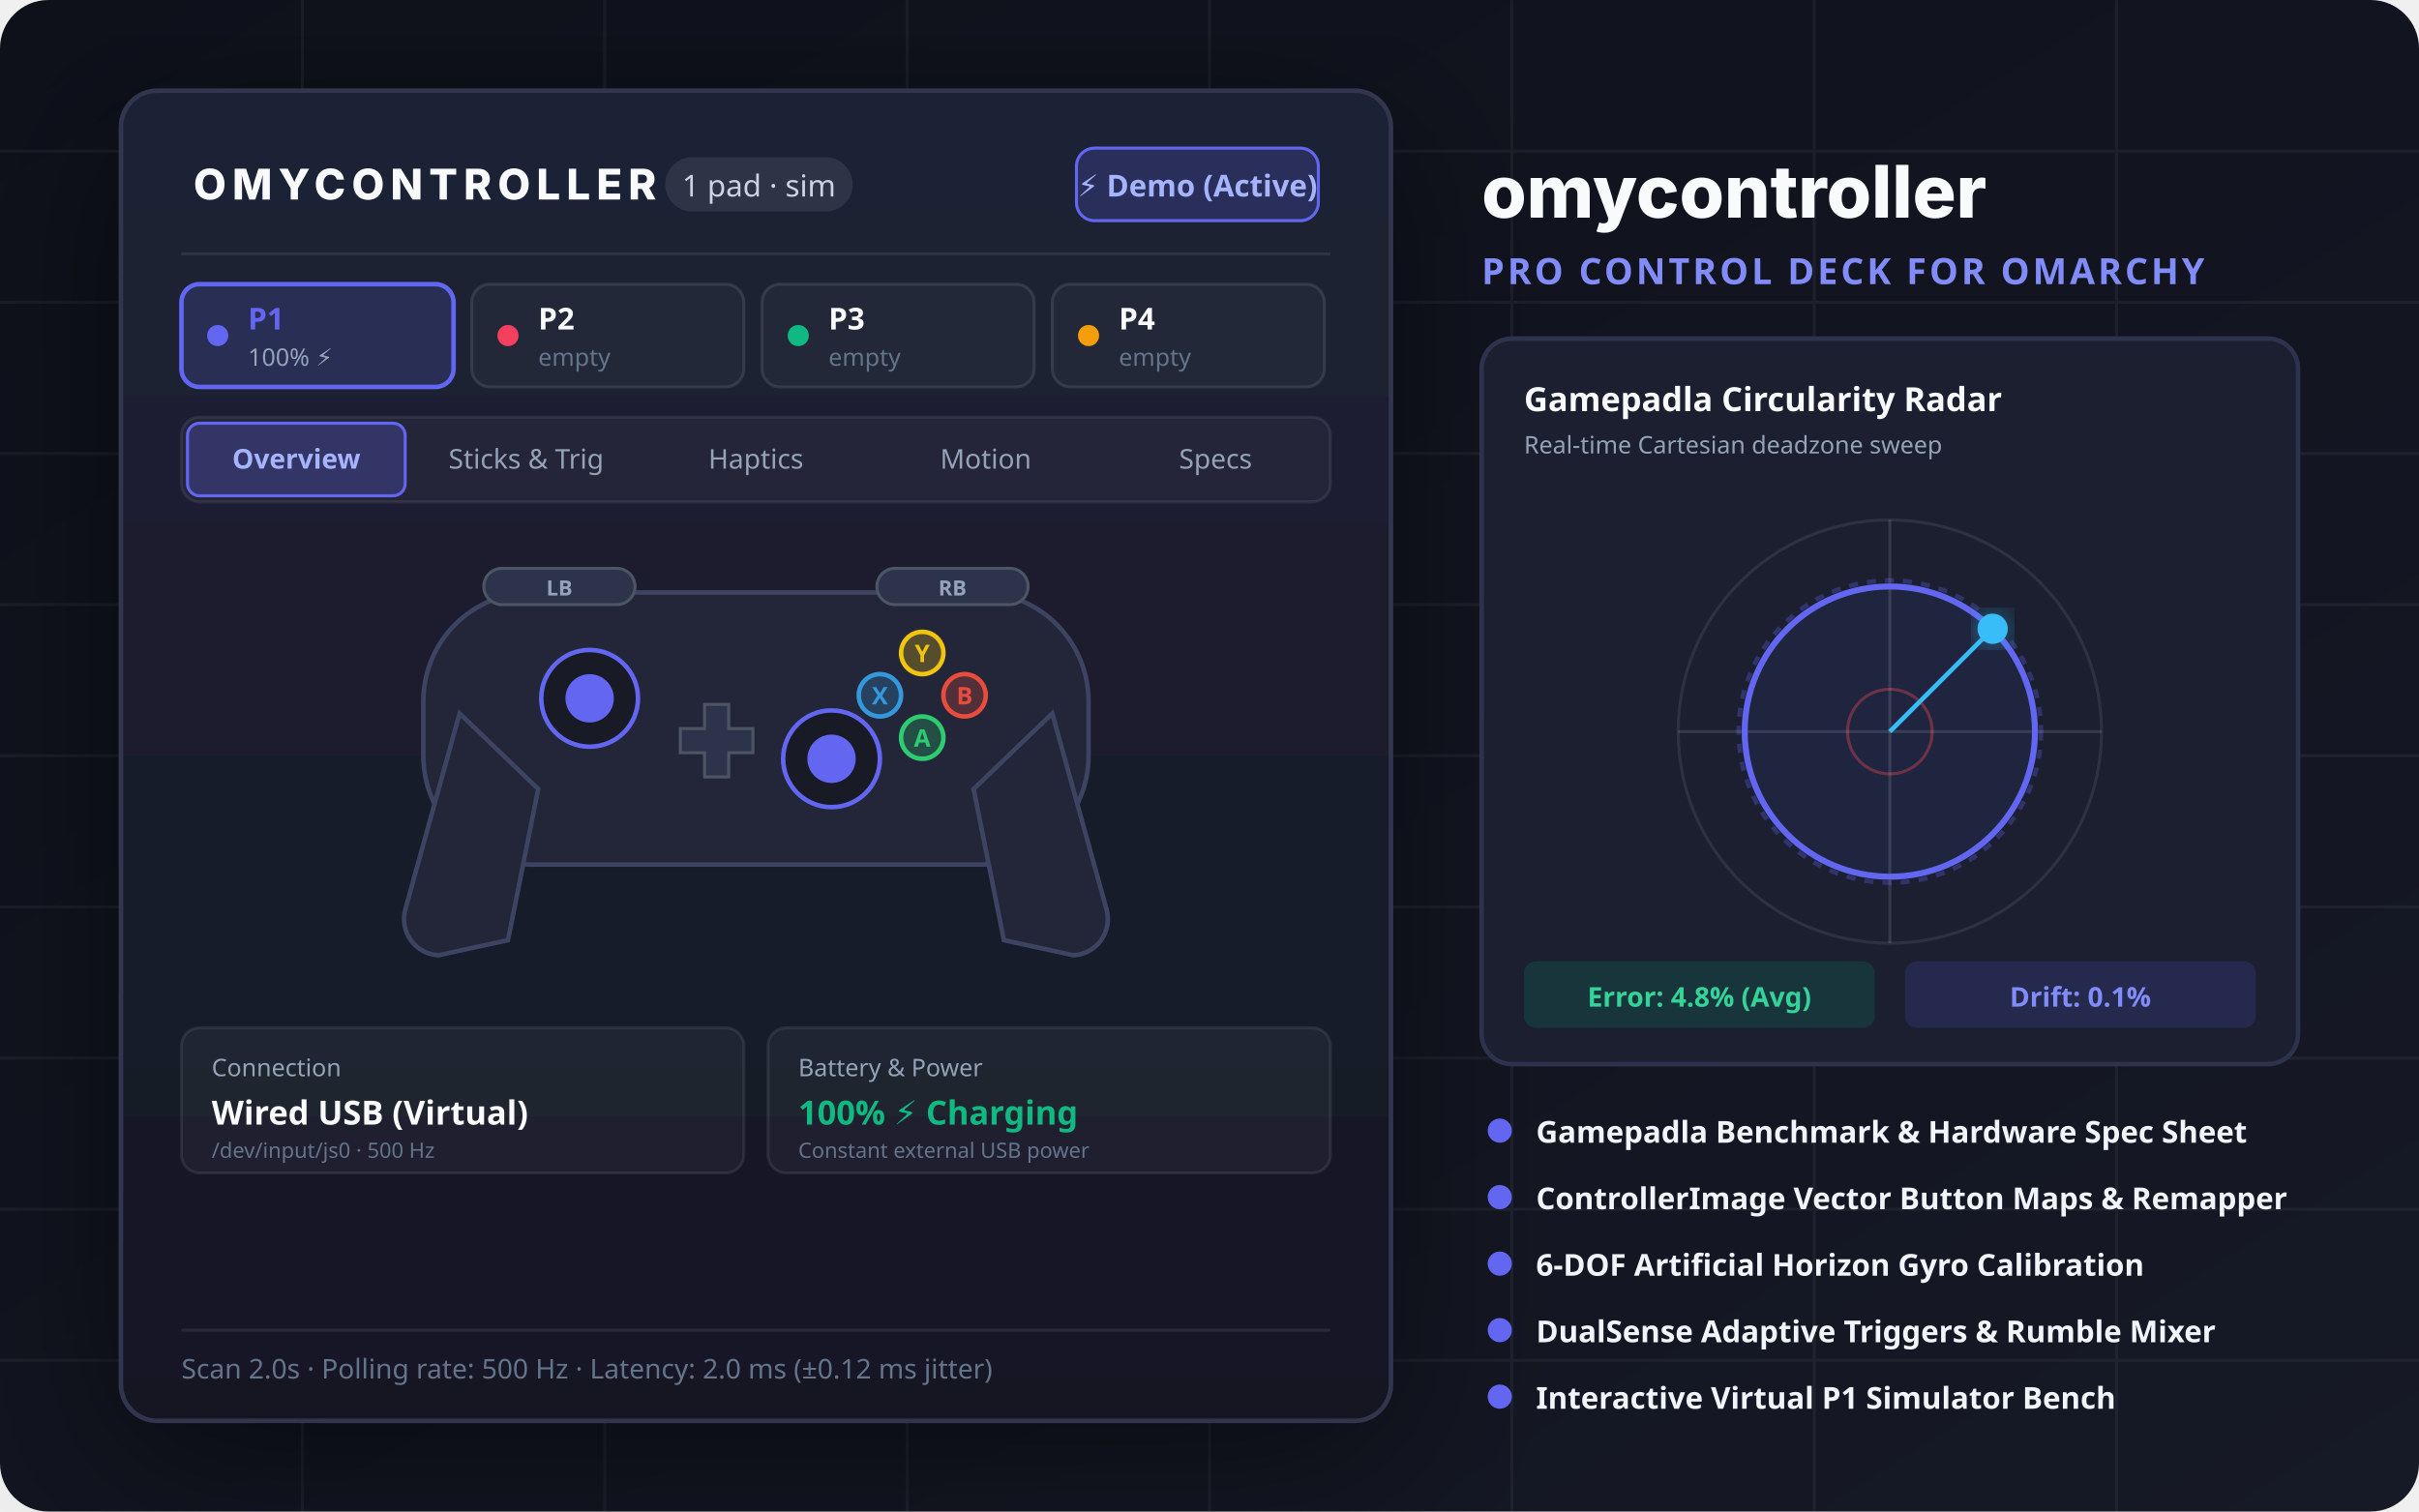
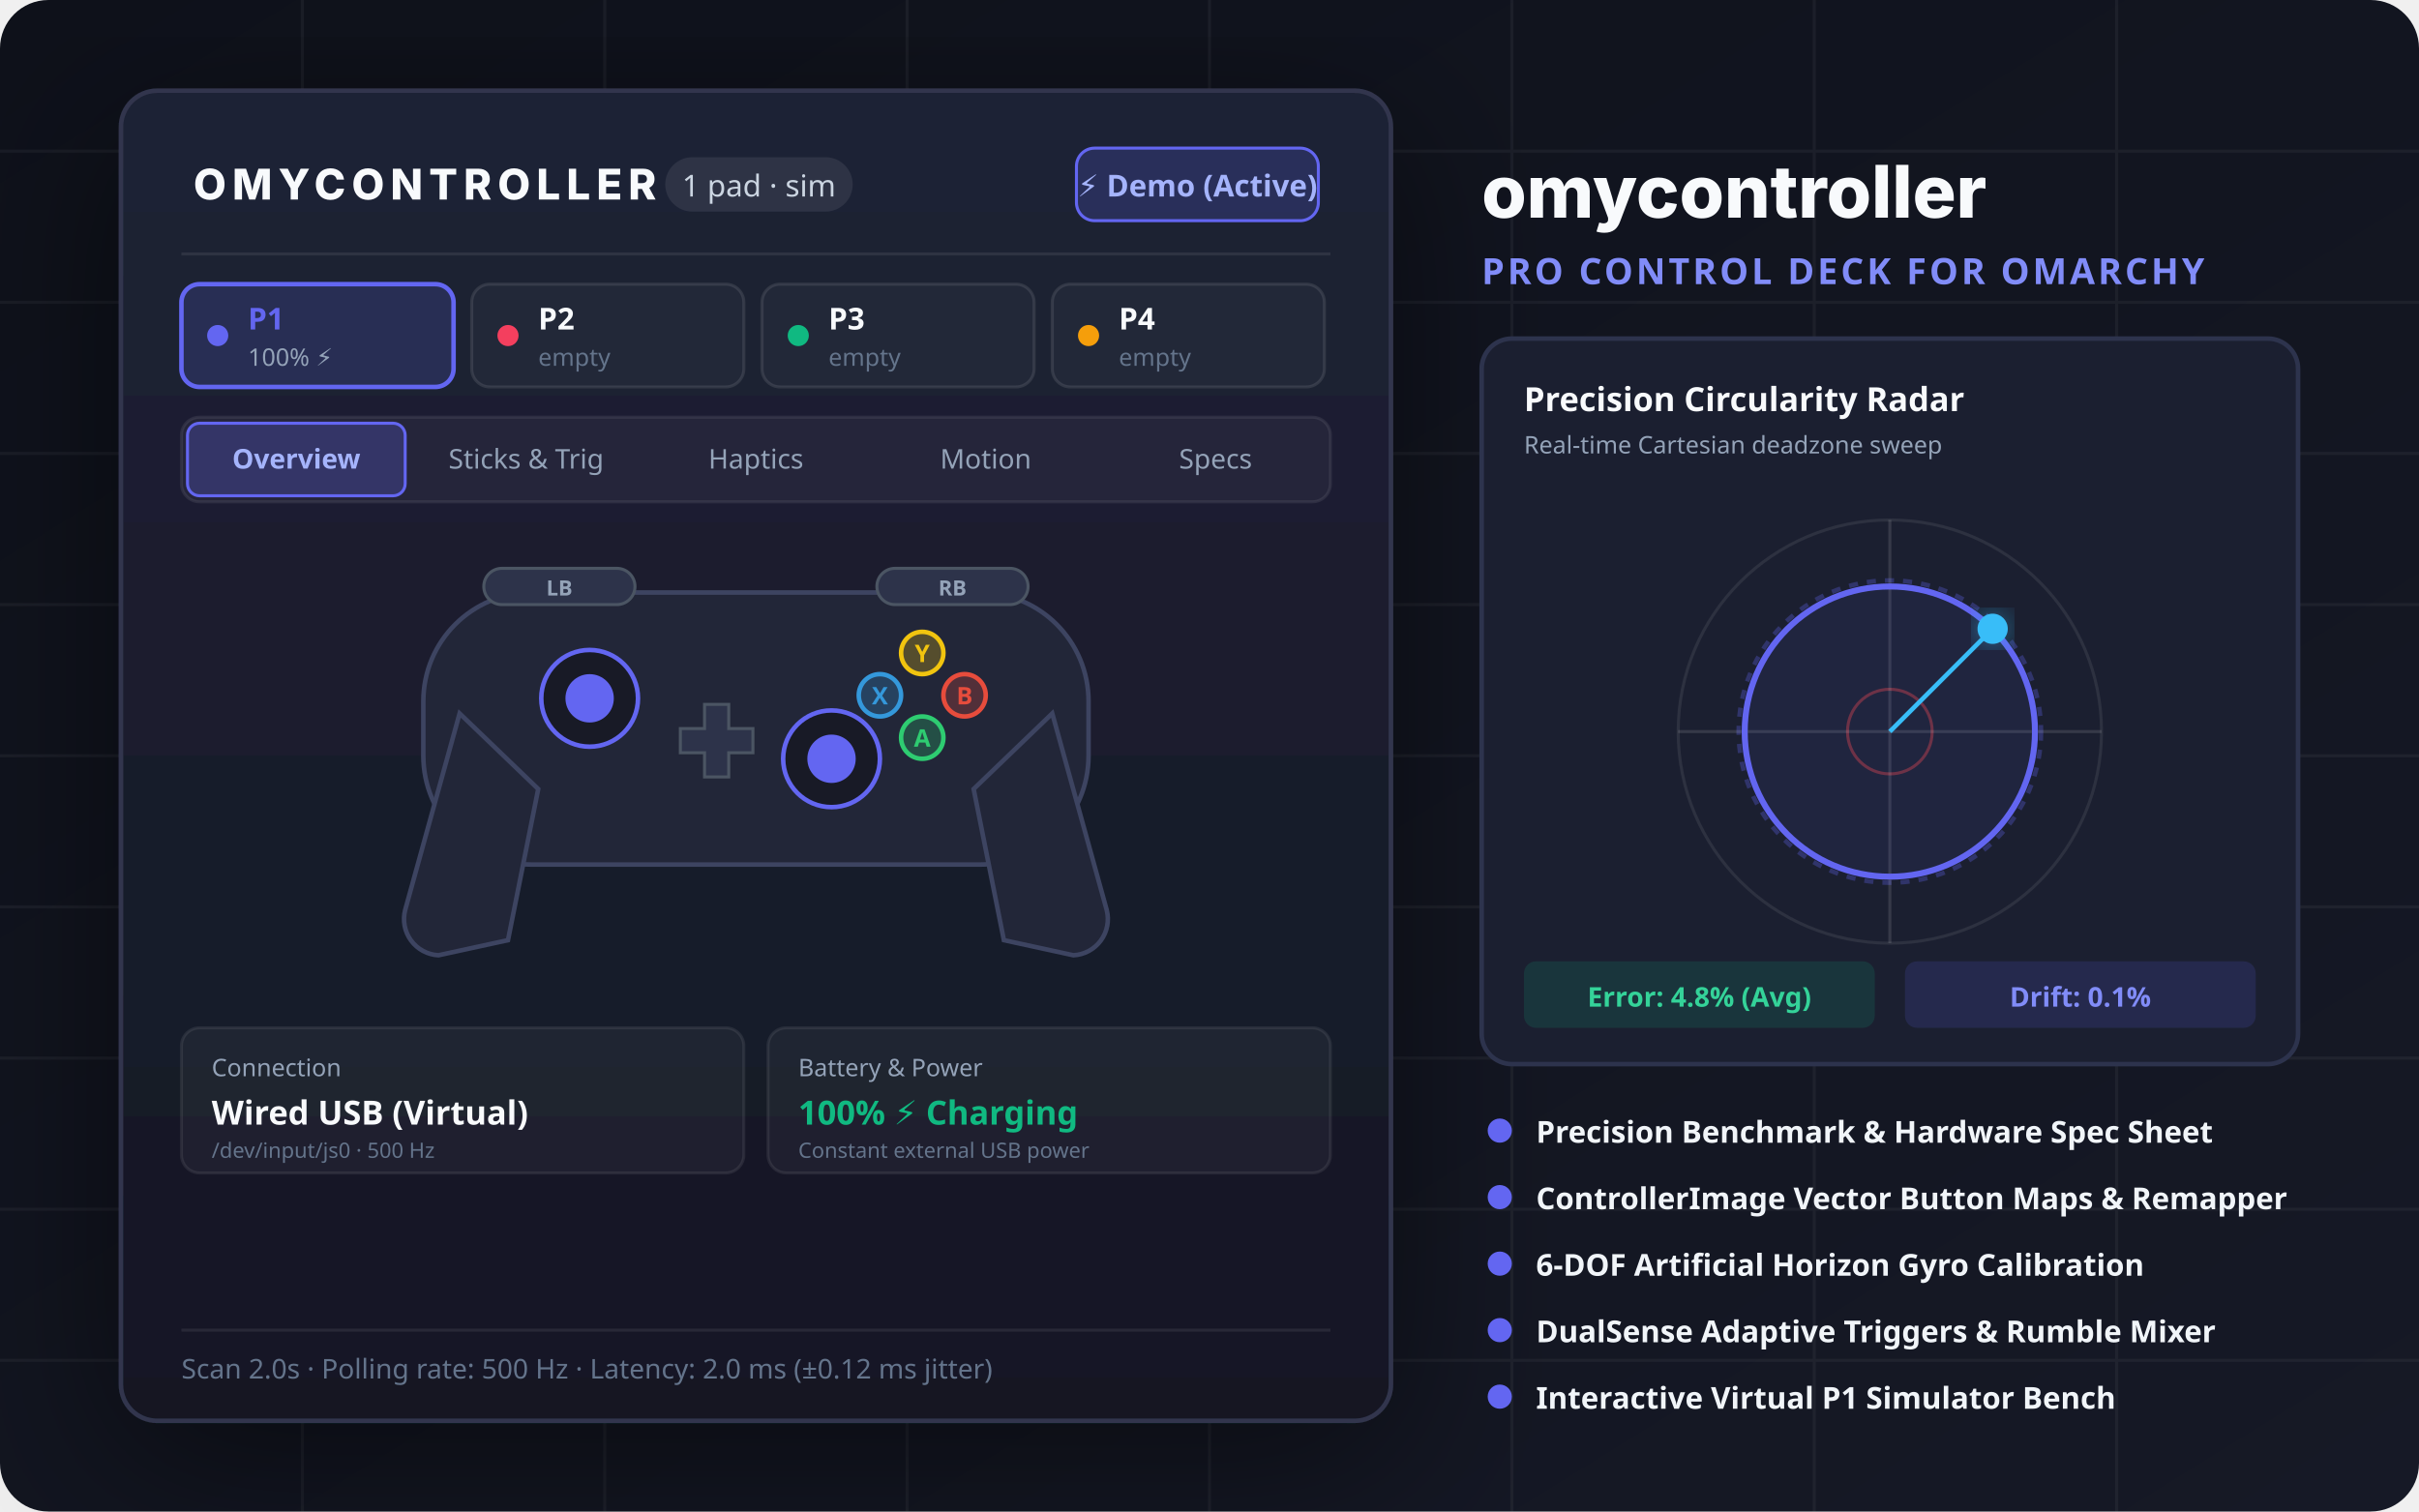
<svg xmlns="http://www.w3.org/2000/svg" viewBox="0 0 800 500" width="800" height="500">
  <defs>
    <linearGradient id="bgGrad" x1="0%" y1="0%" x2="100%" y2="100%">
      <stop offset="0%" stop-color="#0e111a" />
      <stop offset="100%" stop-color="#161926" />
    </linearGradient>
    <linearGradient id="panelGrad" x1="0%" y1="0%" x2="0%" y2="100%">
      <stop offset="0%" stop-color="#1e2235" />
      <stop offset="100%" stop-color="#151724" />
    </linearGradient>
    <linearGradient id="accentGrad" x1="0%" y1="0%" x2="100%" y2="0%">
      <stop offset="0%" stop-color="#6366f1" />
      <stop offset="100%" stop-color="#818cf8" />
    </linearGradient>
    <filter id="glow" x="-20%" y="-20%" width="140%" height="140%">
      <feGaussianBlur stdDeviation="6" result="blur" />
      <feComposite in="SourceGraphic" in2="blur" operator="over" />
    </filter>
  </defs>
  <rect width="800" height="500" rx="16" fill="url(#bgGrad)" />
  <g opacity="0.05" stroke="#ffffff" stroke-width="1">
    <line x1="0" y1="50" x2="800" y2="50" />
    <line x1="0" y1="100" x2="800" y2="100" />
    <line x1="0" y1="150" x2="800" y2="150" />
    <line x1="0" y1="200" x2="800" y2="200" />
    <line x1="0" y1="250" x2="800" y2="250" />
    <line x1="0" y1="300" x2="800" y2="300" />
    <line x1="0" y1="350" x2="800" y2="350" />
    <line x1="0" y1="400" x2="800" y2="400" />
    <line x1="0" y1="450" x2="800" y2="450" />
    <line x1="100" y1="0" x2="100" y2="500" />
    <line x1="200" y1="0" x2="200" y2="500" />
    <line x1="300" y1="0" x2="300" y2="500" />
    <line x1="400" y1="0" x2="400" y2="500" />
    <line x1="500" y1="0" x2="500" y2="500" />
    <line x1="600" y1="0" x2="600" y2="500" />
    <line x1="700" y1="0" x2="700" y2="500" />
  </g>
  <g transform="translate(40, 30)">
    <rect width="420" height="440" rx="12" fill="url(#panelGrad)" stroke="#31364d" stroke-width="1.5" filter="drop-shadow(0 12px 28px rgba(0,0,0,0.5))" />
    <text x="24" y="36" fill="#f8fafc" font-family="system-ui, -apple-system, sans-serif" font-size="14" font-weight="800" letter-spacing="2">OMYCONTROLLER</text>
    <rect x="180" y="22" width="62" height="18" rx="9" fill="rgba(255,255,255,0.08)" />
    <text x="211" y="35" fill="#cbd5e1" font-family="sans-serif" font-size="10" text-anchor="middle">1 pad · sim</text>
    <rect x="316" y="19" width="80" height="24" rx="6" fill="rgba(99,102,241,0.2)" stroke="#6366f1" stroke-width="1" />
    <text x="356" y="35" fill="#a5b4fc" font-family="sans-serif" font-size="10" font-weight="600" text-anchor="middle">⚡ Demo (Active)</text>
    <line x1="20" y1="54" x2="400" y2="54" stroke="rgba(255,255,255,0.08)" stroke-width="1" />
    <g transform="translate(20, 64)">
      <rect x="0" y="0" width="90" height="34" rx="6" fill="rgba(99,102,241,0.18)" stroke="#6366f1" stroke-width="1.5" />
      <circle cx="12" cy="17" r="3.5" fill="#6366f1" />
      <text x="22" y="15" fill="#6366f1" font-family="sans-serif" font-size="10" font-weight="700">P1</text>
      <text x="22" y="27" fill="#94a3b8" font-family="sans-serif" font-size="8">100% ⚡</text>
      <rect x="96" y="0" width="90" height="34" rx="6" fill="rgba(255,255,255,0.03)" stroke="rgba(255,255,255,0.1)" />
      <circle cx="108" cy="17" r="3.5" fill="#f43f5e" />
      <text x="118" y="15" fill="#f8fafc" font-family="sans-serif" font-size="10" font-weight="700">P2</text>
      <text x="118" y="27" fill="#64748b" font-family="sans-serif" font-size="8">empty</text>
      <rect x="192" y="0" width="90" height="34" rx="6" fill="rgba(255,255,255,0.03)" stroke="rgba(255,255,255,0.1)" />
      <circle cx="204" cy="17" r="3.5" fill="#10b981" />
      <text x="214" y="15" fill="#f8fafc" font-family="sans-serif" font-size="10" font-weight="700">P3</text>
      <text x="214" y="27" fill="#64748b" font-family="sans-serif" font-size="8">empty</text>
      <rect x="288" y="0" width="90" height="34" rx="6" fill="rgba(255,255,255,0.03)" stroke="rgba(255,255,255,0.1)" />
      <circle cx="300" cy="17" r="3.5" fill="#f59e0b" />
      <text x="310" y="15" fill="#f8fafc" font-family="sans-serif" font-size="10" font-weight="700">P4</text>
      <text x="310" y="27" fill="#64748b" font-family="sans-serif" font-size="8">empty</text>
    </g>
    <g transform="translate(20, 108)">
      <rect width="380" height="28" rx="6" fill="rgba(255,255,255,0.04)" stroke="rgba(255,255,255,0.08)" />
      <rect x="2" y="2" width="72" height="24" rx="4" fill="rgba(99,102,241,0.25)" stroke="#6366f1" stroke-width="1" />
      <text x="38" y="17" fill="#a5b4fc" font-family="sans-serif" font-size="9" font-weight="700" text-anchor="middle">Overview</text>
      <text x="114" y="17" fill="#94a3b8" font-family="sans-serif" font-size="9" text-anchor="middle">Sticks &amp; Trig</text>
      <text x="190" y="17" fill="#94a3b8" font-family="sans-serif" font-size="9" text-anchor="middle">Haptics</text>
      <text x="266" y="17" fill="#94a3b8" font-family="sans-serif" font-size="9" text-anchor="middle">Motion</text>
      <text x="342" y="17" fill="#94a3b8" font-family="sans-serif" font-size="9" text-anchor="middle">Specs</text>
    </g>
    <g transform="translate(70, 146)">
      <rect x="30" y="20" width="220" height="90" rx="36" fill="#222638" stroke="#3d4461" stroke-width="1.5" />
      <path d="M42 60 L24 125 A12 12 0 0 0 35 140 L58 135 L68 85 Z" fill="#222638" stroke="#3d4461" stroke-width="1.5" />
      <path d="M238 60 L256 125 A12 12 0 0 1 245 140 L222 135 L212 85 Z" fill="#222638" stroke="#3d4461" stroke-width="1.5" />
      <rect x="50" y="12" width="50" height="12" rx="6" fill="#2d334a" stroke="#4b5563" />
      <text x="75" y="21" fill="#94a3b8" font-family="sans-serif" font-size="7" font-weight="700" text-anchor="middle">LB</text>
      <rect x="180" y="12" width="50" height="12" rx="6" fill="#2d334a" stroke="#4b5563" />
      <text x="205" y="21" fill="#94a3b8" font-family="sans-serif" font-size="7" font-weight="700" text-anchor="middle">RB</text>
      <circle cx="85" cy="55" r="16" fill="#181a26" stroke="#6366f1" stroke-width="1.5" />
      <circle cx="85" cy="55" r="8" fill="#6366f1" />
      <circle cx="165" cy="75" r="16" fill="#181a26" stroke="#6366f1" stroke-width="1.5" />
      <circle cx="165" cy="75" r="8" fill="#6366f1" />
      <path d="M115 65 h8 v-8 h8 v8 h8 v8 h-8 v8 h-8 v-8 h-8 z" fill="#2d334a" stroke="#4b5563" />
      <circle cx="195" cy="40" r="7" fill="rgba(241,196,15,0.25)" stroke="#f1c40f" stroke-width="1.5" />
      <text x="195" y="43" fill="#f1c40f" font-family="sans-serif" font-size="8" font-weight="800" text-anchor="middle">Y</text>
      <circle cx="195" cy="68" r="7" fill="rgba(46,204,113,0.25)" stroke="#2ecc71" stroke-width="1.5" />
      <text x="195" y="71" fill="#2ecc71" font-family="sans-serif" font-size="8" font-weight="800" text-anchor="middle">A</text>
      <circle cx="181" cy="54" r="7" fill="rgba(52,152,219,0.25)" stroke="#3498db" stroke-width="1.5" />
      <text x="181" y="57" fill="#3498db" font-family="sans-serif" font-size="8" font-weight="800" text-anchor="middle">X</text>
      <circle cx="209" cy="54" r="7" fill="rgba(231,76,60,0.25)" stroke="#e74c3c" stroke-width="1.5" />
      <text x="209" y="57" fill="#e74c3c" font-family="sans-serif" font-size="8" font-weight="800" text-anchor="middle">B</text>
    </g>
    <g transform="translate(20, 310)">
      <rect x="0" y="0" width="186" height="48" rx="6" fill="rgba(255,255,255,0.04)" stroke="rgba(255,255,255,0.08)" />
      <text x="10" y="16" fill="#94a3b8" font-family="sans-serif" font-size="8">Connection</text>
      <text x="10" y="32" fill="#f8fafc" font-family="sans-serif" font-size="11" font-weight="700">Wired USB (Virtual)</text>
      <text x="10" y="43" fill="#64748b" font-family="sans-serif" font-size="7">/dev/input/js0 · 500 Hz</text>
      <rect x="194" y="0" width="186" height="48" rx="6" fill="rgba(255,255,255,0.04)" stroke="rgba(255,255,255,0.08)" />
      <text x="204" y="16" fill="#94a3b8" font-family="sans-serif" font-size="8">Battery &amp; Power</text>
      <text x="204" y="32" fill="#10b981" font-family="sans-serif" font-size="11" font-weight="700">100% ⚡ Charging</text>
      <text x="204" y="43" fill="#64748b" font-family="sans-serif" font-size="7">Constant external USB power</text>
    </g>
    <g transform="translate(20, 410)">
      <line x1="0" y1="0" x2="380" y2="0" stroke="rgba(255,255,255,0.08)" />
      <text x="0" y="16" fill="#64748b" font-family="sans-serif" font-size="9">Scan 2.0s · Polling rate: 500 Hz · Latency: 2.0 ms (±0.12 ms jitter)</text>
    </g>
  </g>
  <g transform="translate(490, 40)">
    <text x="0" y="32" fill="#f8fafc" font-family="system-ui, -apple-system, sans-serif" font-size="24" font-weight="800">omycontroller</text>
    <text x="0" y="54" fill="#818cf8" font-family="sans-serif" font-size="12" font-weight="600" letter-spacing="1">PRO CONTROL DECK FOR OMARCHY</text>
    <g transform="translate(0, 72)">
      <rect width="270" height="240" rx="10" fill="#1b1f30" stroke="#2d334d" stroke-width="1.5" />
-       <text x="14" y="24" fill="#f8fafc" font-family="sans-serif" font-size="11" font-weight="700">Gamepadla Circularity Radar</text>
+       <text x="14" y="24" fill="#f8fafc" font-family="sans-serif" font-size="11" font-weight="700">Precision Circularity Radar</text>
      <text x="14" y="38" fill="#94a3b8" font-family="sans-serif" font-size="8">Real-time Cartesian deadzone sweep</text>
      <g transform="translate(135, 130)">
        <circle cx="0" cy="0" r="70" fill="none" stroke="rgba(255,255,255,0.08)" stroke-width="1" />
        <circle cx="0" cy="0" r="50" fill="none" stroke="rgba(99,102,241,0.3)" stroke-width="1.5" stroke-dasharray="3,3" />
        <circle cx="0" cy="0" r="14" fill="none" stroke="rgba(239,68,68,0.4)" stroke-width="1" />
        <line x1="-70" y1="0" x2="70" y2="0" stroke="rgba(255,255,255,0.12)" />
        <line x1="0" y1="-70" x2="0" y2="70" stroke="rgba(255,255,255,0.12)" />
        <path d="M 48 0 A 48 48 0 1 1 -48 0 A 48 48 0 1 1 48 0" fill="rgba(99,102,241,0.08)" stroke="#6366f1" stroke-width="2" />
        <circle cx="34" cy="-34" r="5" fill="#38bdf8" filter="url(#glow)" />
        <line x1="0" y1="0" x2="34" y2="-34" stroke="#38bdf8" stroke-width="1.5" />
      </g>
      <rect x="14" y="206" width="116" height="22" rx="4" fill="rgba(16,185,129,0.15)" />
      <text x="72" y="221" fill="#34d399" font-family="sans-serif" font-size="9" font-weight="700" text-anchor="middle">Error: 4.8% (Avg)</text>
      <rect x="140" y="206" width="116" height="22" rx="4" fill="rgba(99,102,241,0.15)" />
      <text x="198" y="221" fill="#818cf8" font-family="sans-serif" font-size="9" font-weight="700" text-anchor="middle">Drift: 0.1%</text>
    </g>
    <g transform="translate(0, 328)">
      <circle cx="6" cy="6" r="4" fill="#6366f1" />
-       <text x="18" y="10" fill="#f1f5f9" font-family="sans-serif" font-size="10" font-weight="600">Gamepadla Benchmark &amp; Hardware Spec Sheet</text>
+       <text x="18" y="10" fill="#f1f5f9" font-family="sans-serif" font-size="10" font-weight="600">Precision Benchmark &amp; Hardware Spec Sheet</text>
      <circle cx="6" cy="28" r="4" fill="#6366f1" />
      <text x="18" y="32" fill="#f1f5f9" font-family="sans-serif" font-size="10" font-weight="600">ControllerImage Vector Button Maps &amp; Remapper</text>
      <circle cx="6" cy="50" r="4" fill="#6366f1" />
      <text x="18" y="54" fill="#f1f5f9" font-family="sans-serif" font-size="10" font-weight="600">6-DOF Artificial Horizon Gyro Calibration</text>
      <circle cx="6" cy="72" r="4" fill="#6366f1" />
      <text x="18" y="76" fill="#f1f5f9" font-family="sans-serif" font-size="10" font-weight="600">DualSense Adaptive Triggers &amp; Rumble Mixer</text>
      <circle cx="6" cy="94" r="4" fill="#6366f1" />
      <text x="18" y="98" fill="#f1f5f9" font-family="sans-serif" font-size="10" font-weight="600">Interactive Virtual P1 Simulator Bench</text>
    </g>
  </g>
</svg>
